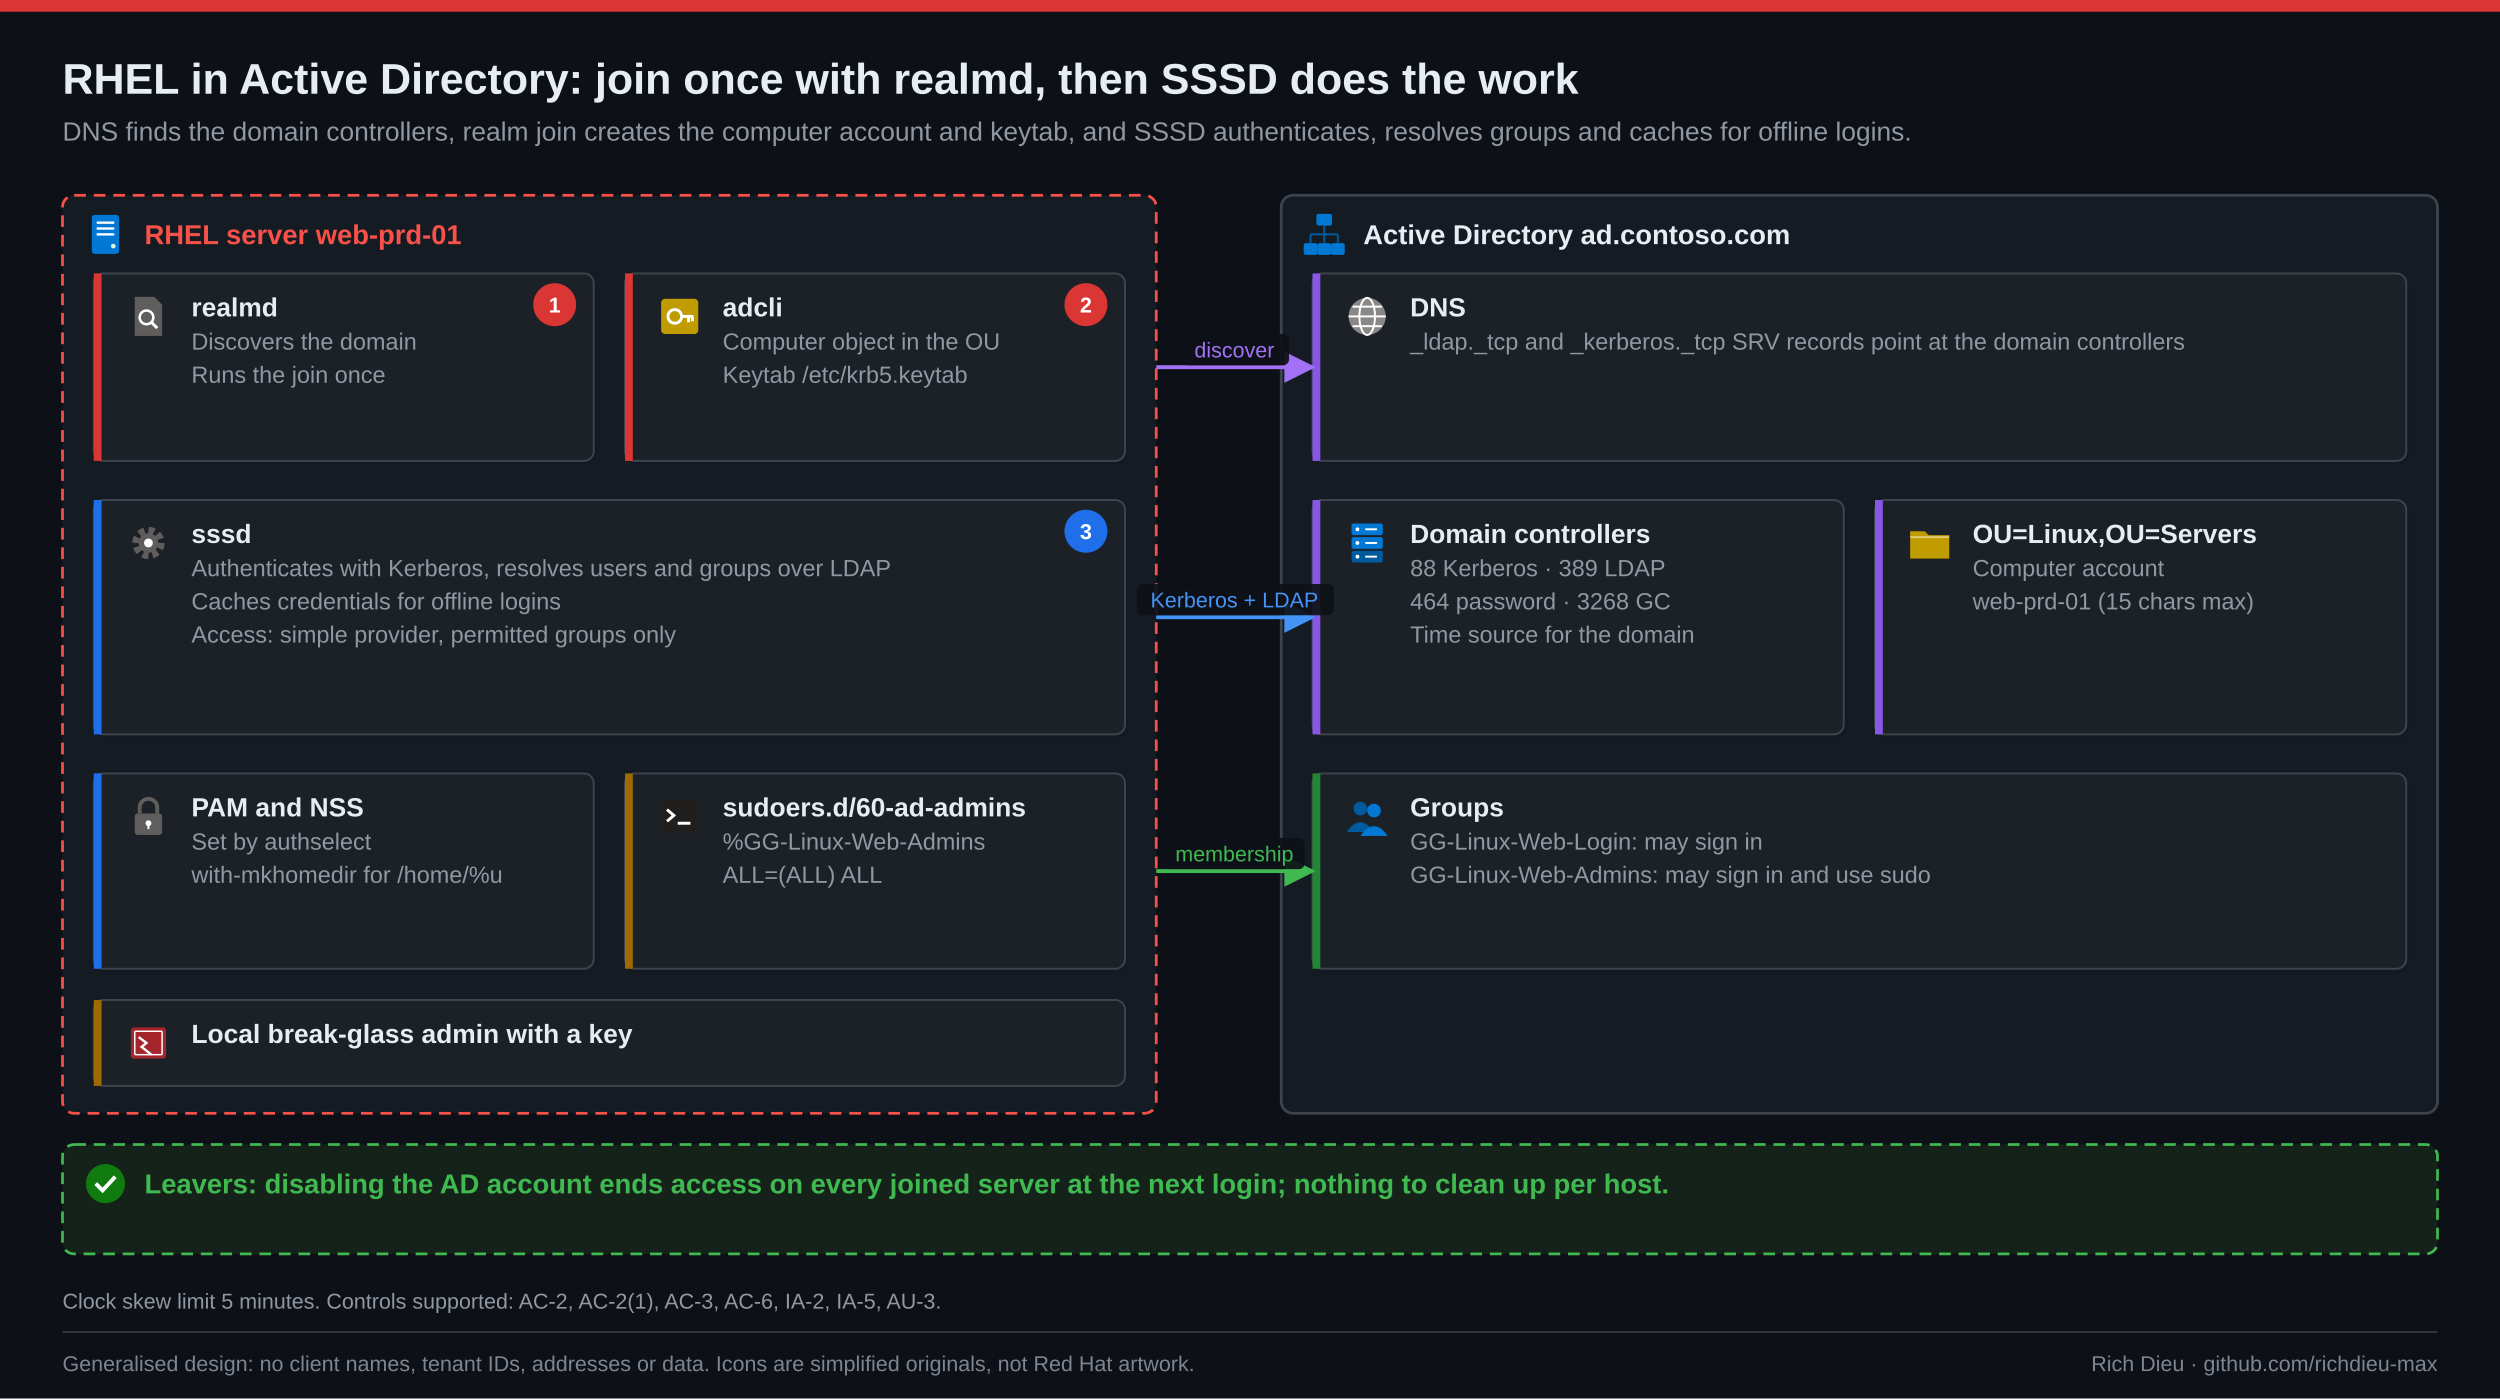
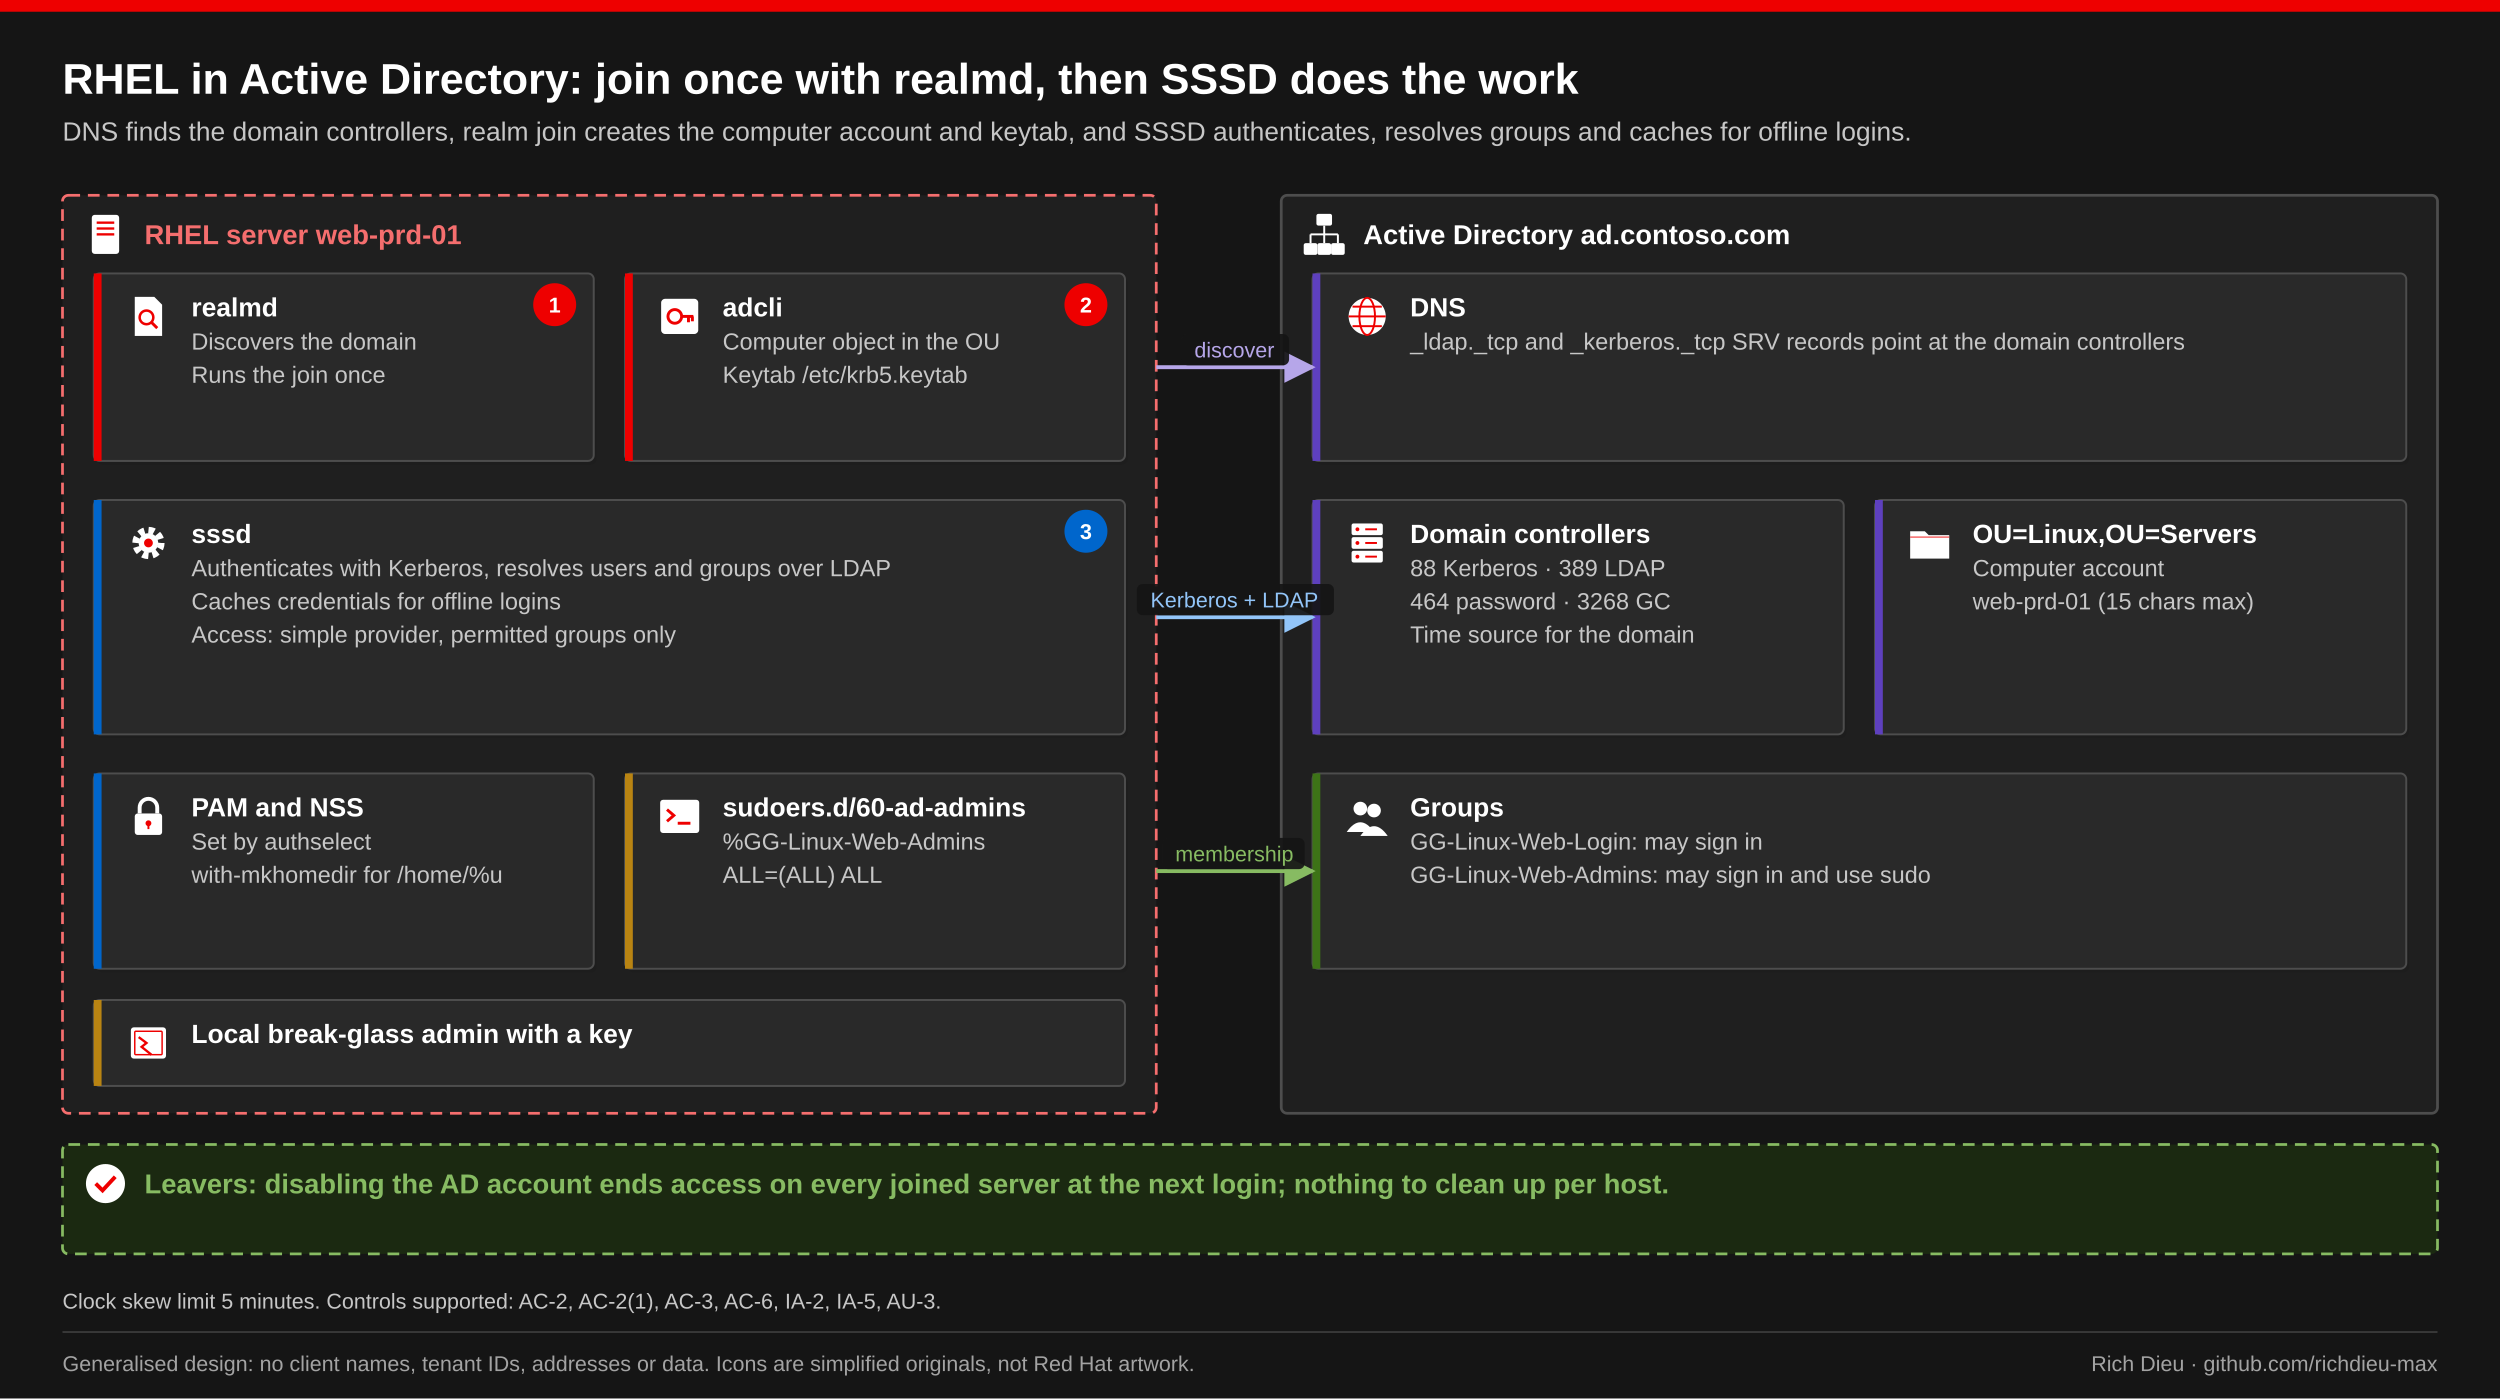
<svg xmlns="http://www.w3.org/2000/svg" viewBox="0 0 1280 716" width="1280" height="716" role="img" aria-label="RHEL in Active Directory: join once with realmd, then SSSD does the work">
  <defs>
    <marker id="m5C2D91" viewBox="0 0 10 10" refX="9" refY="5" markerWidth="8" markerHeight="8" orient="auto">
-       <path d="M0,0 L10,5 L0,10 z" fill="#A371F7" />
+       <path d="M0,0 L10,5 L0,10 z" fill="#B6A6E9" />
    </marker>
    <marker id="m0078D4" viewBox="0 0 10 10" refX="9" refY="5" markerWidth="8" markerHeight="8" orient="auto">
-       <path d="M0,0 L10,5 L0,10 z" fill="#4493F8" />
+       <path d="M0,0 L10,5 L0,10 z" fill="#92C5F9" />
    </marker>
    <marker id="m107C10" viewBox="0 0 10 10" refX="9" refY="5" markerWidth="8" markerHeight="8" orient="auto">
-       <path d="M0,0 L10,5 L0,10 z" fill="#3FB950" />
+       <path d="M0,0 L10,5 L0,10 z" fill="#87BB62" />
    </marker>
  </defs>
-   <rect width="1280" height="716" fill="#0D1117" />
-   <rect x="0" y="0" width="1280" height="6" fill="#DA3633" />
-   <text x="32" y="48" font-family="'Segoe UI', 'Segoe UI Web', -apple-system, BlinkMacSystemFont, 'Helvetica Neue', Arial, sans-serif" font-size="22" font-weight="600" fill="#E6EDF3">RHEL in Active Directory: join once with realmd, then SSSD does the work</text>
-   <text x="32" y="72" font-family="'Segoe UI', 'Segoe UI Web', -apple-system, BlinkMacSystemFont, 'Helvetica Neue', Arial, sans-serif" font-size="13.5" fill="#9198A1">DNS finds the domain controllers, realm join creates the computer account and keytab, and SSSD authenticates, resolves groups and caches for offline logins.</text>
-   <rect x="32" y="100" width="560" height="470" rx="6" fill="#151B23" stroke="#F85149" stroke-width="1.4" stroke-dasharray="6 4" />
+   <rect width="1280" height="716" fill="#151515" />
+   <rect x="0" y="0" width="1280" height="6" fill="#EE0000" />
+   <text x="32" y="48" font-family="'Red Hat Text', 'Red Hat Display', Overpass, 'Helvetica Neue', Arial, sans-serif" font-size="22" font-weight="600" fill="#FFFFFF">RHEL in Active Directory: join once with realmd, then SSSD does the work</text>
+   <text x="32" y="72" font-family="'Red Hat Text', 'Red Hat Display', Overpass, 'Helvetica Neue', Arial, sans-serif" font-size="13.5" fill="#C7C7C7">DNS finds the domain controllers, realm join creates the computer account and keytab, and SSSD authenticates, resolves groups and caches for offline logins.</text>
+   <rect x="32" y="100" width="560" height="470" rx="3" fill="#1F1F1F" stroke="#F56E6E" stroke-width="1.4" stroke-dasharray="6 4" />
  <g transform="translate(42,108) scale(0.5)">
-     <rect x="10" y="4" width="28" height="40" rx="3" fill="#0078D4" />
-     <path d="M15 12 h18 M15 18 h18 M15 24 h18" stroke="#fff" stroke-width="2.4" />
-     <circle cx="32" cy="36" r="2.4" fill="#DFF6DD" />
+     <rect x="10" y="4" width="28" height="40" rx="3" fill="#FFFFFF" />
+     <path d="M15 12 h18 M15 18 h18 M15 24 h18" stroke="#EE0000" stroke-width="2.4" />
+     <circle cx="32" cy="36" r="2.4" fill="#FFFFFF" />
  </g>
-   <text x="74" y="125" font-family="'Segoe UI', 'Segoe UI Web', -apple-system, BlinkMacSystemFont, 'Helvetica Neue', Arial, sans-serif" font-size="14" font-weight="600" fill="#F85149" text-anchor="start">RHEL server web-prd-01</text>
-   <rect x="49.5" y="142" width="256" height="96" rx="5" fill="#000" opacity="0.06" />
-   <rect x="48" y="140" width="256" height="96" rx="5" fill="#1C2128" stroke="#3D444D" stroke-width="1" />
-   <rect x="48" y="140" width="4" height="96" rx="0" fill="#DA3633" />
+   <text x="74" y="125" font-family="'Red Hat Text', 'Red Hat Display', Overpass, 'Helvetica Neue', Arial, sans-serif" font-size="14" font-weight="600" fill="#F56E6E" text-anchor="start">RHEL server web-prd-01</text>
+   <rect x="49.5" y="142" width="256" height="96" rx="3" fill="#000" opacity="0.06" />
+   <rect x="48" y="140" width="256" height="96" rx="3" fill="#292929" stroke="#4D4D4D" stroke-width="1" />
+   <rect x="48" y="140" width="4" height="96" rx="0" fill="#EE0000" />
  <g transform="translate(64,150) scale(0.5)">
-     <path d="M10 4 h20 l8 8 v32 h-28 Z" fill="#605E5C" />
-     <circle cx="22" cy="25" r="7" fill="none" stroke="#fff" stroke-width="2.6" />
-     <path d="M27 30 l6 6" stroke="#fff" stroke-width="3" />
+     <path d="M10 4 h20 l8 8 v32 h-28 Z" fill="#FFFFFF" />
+     <circle cx="22" cy="25" r="7" fill="none" stroke="#EE0000" stroke-width="2.6" />
+     <path d="M27 30 l6 6" stroke="#EE0000" stroke-width="3" />
  </g>
-   <circle cx="284" cy="156" r="11" fill="#DA3633" />
-   <text x="284" y="160" font-family="'Segoe UI', 'Segoe UI Web', -apple-system, BlinkMacSystemFont, 'Helvetica Neue', Arial, sans-serif" font-size="11" font-weight="600" fill="#fff" text-anchor="middle">1</text>
-   <text x="98" y="162" font-family="'Segoe UI', 'Segoe UI Web', -apple-system, BlinkMacSystemFont, 'Helvetica Neue', Arial, sans-serif" font-size="13.5" font-weight="600" fill="#E6EDF3" text-anchor="start">realmd</text>
-   <text x="98" y="179" font-family="'Segoe UI', 'Segoe UI Web', -apple-system, BlinkMacSystemFont, 'Helvetica Neue', Arial, sans-serif" font-size="12" font-weight="400" fill="#9198A1" text-anchor="start">Discovers the domain</text>
-   <text x="98" y="196" font-family="'Segoe UI', 'Segoe UI Web', -apple-system, BlinkMacSystemFont, 'Helvetica Neue', Arial, sans-serif" font-size="12" font-weight="400" fill="#9198A1" text-anchor="start">Runs the join once</text>
-   <rect x="321.5" y="142" width="256" height="96" rx="5" fill="#000" opacity="0.06" />
-   <rect x="320" y="140" width="256" height="96" rx="5" fill="#1C2128" stroke="#3D444D" stroke-width="1" />
-   <rect x="320" y="140" width="4" height="96" rx="0" fill="#DA3633" />
+   <circle cx="284" cy="156" r="11" fill="#EE0000" />
+   <text x="284" y="160" font-family="'Red Hat Text', 'Red Hat Display', Overpass, 'Helvetica Neue', Arial, sans-serif" font-size="11" font-weight="600" fill="#fff" text-anchor="middle">1</text>
+   <text x="98" y="162" font-family="'Red Hat Text', 'Red Hat Display', Overpass, 'Helvetica Neue', Arial, sans-serif" font-size="13.5" font-weight="600" fill="#FFFFFF" text-anchor="start">realmd</text>
+   <text x="98" y="179" font-family="'Red Hat Text', 'Red Hat Display', Overpass, 'Helvetica Neue', Arial, sans-serif" font-size="12" font-weight="400" fill="#C7C7C7" text-anchor="start">Discovers the domain</text>
+   <text x="98" y="196" font-family="'Red Hat Text', 'Red Hat Display', Overpass, 'Helvetica Neue', Arial, sans-serif" font-size="12" font-weight="400" fill="#C7C7C7" text-anchor="start">Runs the join once</text>
+   <rect x="321.5" y="142" width="256" height="96" rx="3" fill="#000" opacity="0.06" />
+   <rect x="320" y="140" width="256" height="96" rx="3" fill="#292929" stroke="#4D4D4D" stroke-width="1" />
+   <rect x="320" y="140" width="4" height="96" rx="0" fill="#EE0000" />
  <g transform="translate(336,150) scale(0.5)">
-     <rect x="5" y="6" width="38" height="36" rx="4" fill="#C19C00" />
-     <circle cx="19" cy="24" r="7" fill="none" stroke="#fff" stroke-width="3" />
-     <path d="M26 24 h12 M33 24 v6 M37 24 v5" stroke="#fff" stroke-width="3" />
+     <rect x="5" y="6" width="38" height="36" rx="4" fill="#FFFFFF" />
+     <circle cx="19" cy="24" r="7" fill="none" stroke="#EE0000" stroke-width="3" />
+     <path d="M26 24 h12 M33 24 v6 M37 24 v5" stroke="#EE0000" stroke-width="3" />
  </g>
-   <circle cx="556" cy="156" r="11" fill="#DA3633" />
-   <text x="556" y="160" font-family="'Segoe UI', 'Segoe UI Web', -apple-system, BlinkMacSystemFont, 'Helvetica Neue', Arial, sans-serif" font-size="11" font-weight="600" fill="#fff" text-anchor="middle">2</text>
-   <text x="370" y="162" font-family="'Segoe UI', 'Segoe UI Web', -apple-system, BlinkMacSystemFont, 'Helvetica Neue', Arial, sans-serif" font-size="13.5" font-weight="600" fill="#E6EDF3" text-anchor="start">adcli</text>
-   <text x="370" y="179" font-family="'Segoe UI', 'Segoe UI Web', -apple-system, BlinkMacSystemFont, 'Helvetica Neue', Arial, sans-serif" font-size="12" font-weight="400" fill="#9198A1" text-anchor="start">Computer object in the OU</text>
-   <text x="370" y="196" font-family="'Segoe UI', 'Segoe UI Web', -apple-system, BlinkMacSystemFont, 'Helvetica Neue', Arial, sans-serif" font-size="12" font-weight="400" fill="#9198A1" text-anchor="start">Keytab /etc/krb5.keytab</text>
-   <rect x="49.5" y="258" width="528" height="120" rx="5" fill="#000" opacity="0.06" />
-   <rect x="48" y="256" width="528" height="120" rx="5" fill="#1C2128" stroke="#3D444D" stroke-width="1" />
-   <rect x="48" y="256" width="4" height="120" rx="0" fill="#1F6FEB" />
+   <circle cx="556" cy="156" r="11" fill="#EE0000" />
+   <text x="556" y="160" font-family="'Red Hat Text', 'Red Hat Display', Overpass, 'Helvetica Neue', Arial, sans-serif" font-size="11" font-weight="600" fill="#fff" text-anchor="middle">2</text>
+   <text x="370" y="162" font-family="'Red Hat Text', 'Red Hat Display', Overpass, 'Helvetica Neue', Arial, sans-serif" font-size="13.5" font-weight="600" fill="#FFFFFF" text-anchor="start">adcli</text>
+   <text x="370" y="179" font-family="'Red Hat Text', 'Red Hat Display', Overpass, 'Helvetica Neue', Arial, sans-serif" font-size="12" font-weight="400" fill="#C7C7C7" text-anchor="start">Computer object in the OU</text>
+   <text x="370" y="196" font-family="'Red Hat Text', 'Red Hat Display', Overpass, 'Helvetica Neue', Arial, sans-serif" font-size="12" font-weight="400" fill="#C7C7C7" text-anchor="start">Keytab /etc/krb5.keytab</text>
+   <rect x="49.5" y="258" width="528" height="120" rx="3" fill="#000" opacity="0.06" />
+   <rect x="48" y="256" width="528" height="120" rx="3" fill="#292929" stroke="#4D4D4D" stroke-width="1" />
+   <rect x="48" y="256" width="4" height="120" rx="0" fill="#0066CC" />
  <g transform="translate(64,266) scale(0.5)">
-     <circle cx="24" cy="24" r="13" fill="none" stroke="#605E5C" stroke-width="7" stroke-dasharray="6 4.2" />
-     <circle cx="24" cy="24" r="10" fill="#605E5C" />
-     <circle cx="24" cy="24" r="4.5" fill="#fff" />
+     <circle cx="24" cy="24" r="13" fill="none" stroke="#FFFFFF" stroke-width="7" stroke-dasharray="6 4.2" />
+     <circle cx="24" cy="24" r="10" fill="#FFFFFF" />
+     <circle cx="24" cy="24" r="4.5" fill="#EE0000" />
  </g>
-   <circle cx="556" cy="272" r="11" fill="#1F6FEB" />
-   <text x="556" y="276" font-family="'Segoe UI', 'Segoe UI Web', -apple-system, BlinkMacSystemFont, 'Helvetica Neue', Arial, sans-serif" font-size="11" font-weight="600" fill="#fff" text-anchor="middle">3</text>
-   <text x="98" y="278" font-family="'Segoe UI', 'Segoe UI Web', -apple-system, BlinkMacSystemFont, 'Helvetica Neue', Arial, sans-serif" font-size="13.5" font-weight="600" fill="#E6EDF3" text-anchor="start">sssd</text>
-   <text x="98" y="295" font-family="'Segoe UI', 'Segoe UI Web', -apple-system, BlinkMacSystemFont, 'Helvetica Neue', Arial, sans-serif" font-size="12" font-weight="400" fill="#9198A1" text-anchor="start">Authenticates with Kerberos, resolves users and groups over LDAP</text>
-   <text x="98" y="312" font-family="'Segoe UI', 'Segoe UI Web', -apple-system, BlinkMacSystemFont, 'Helvetica Neue', Arial, sans-serif" font-size="12" font-weight="400" fill="#9198A1" text-anchor="start">Caches credentials for offline logins</text>
-   <text x="98" y="329" font-family="'Segoe UI', 'Segoe UI Web', -apple-system, BlinkMacSystemFont, 'Helvetica Neue', Arial, sans-serif" font-size="12" font-weight="400" fill="#9198A1" text-anchor="start">Access: simple provider, permitted groups only</text>
-   <rect x="49.5" y="398" width="256" height="100" rx="5" fill="#000" opacity="0.06" />
-   <rect x="48" y="396" width="256" height="100" rx="5" fill="#1C2128" stroke="#3D444D" stroke-width="1" />
-   <rect x="48" y="396" width="4" height="100" rx="0" fill="#1F6FEB" />
+   <circle cx="556" cy="272" r="11" fill="#0066CC" />
+   <text x="556" y="276" font-family="'Red Hat Text', 'Red Hat Display', Overpass, 'Helvetica Neue', Arial, sans-serif" font-size="11" font-weight="600" fill="#fff" text-anchor="middle">3</text>
+   <text x="98" y="278" font-family="'Red Hat Text', 'Red Hat Display', Overpass, 'Helvetica Neue', Arial, sans-serif" font-size="13.5" font-weight="600" fill="#FFFFFF" text-anchor="start">sssd</text>
+   <text x="98" y="295" font-family="'Red Hat Text', 'Red Hat Display', Overpass, 'Helvetica Neue', Arial, sans-serif" font-size="12" font-weight="400" fill="#C7C7C7" text-anchor="start">Authenticates with Kerberos, resolves users and groups over LDAP</text>
+   <text x="98" y="312" font-family="'Red Hat Text', 'Red Hat Display', Overpass, 'Helvetica Neue', Arial, sans-serif" font-size="12" font-weight="400" fill="#C7C7C7" text-anchor="start">Caches credentials for offline logins</text>
+   <text x="98" y="329" font-family="'Red Hat Text', 'Red Hat Display', Overpass, 'Helvetica Neue', Arial, sans-serif" font-size="12" font-weight="400" fill="#C7C7C7" text-anchor="start">Access: simple provider, permitted groups only</text>
+   <rect x="49.5" y="398" width="256" height="100" rx="3" fill="#000" opacity="0.06" />
+   <rect x="48" y="396" width="256" height="100" rx="3" fill="#292929" stroke="#4D4D4D" stroke-width="1" />
+   <rect x="48" y="396" width="4" height="100" rx="0" fill="#0066CC" />
  <g transform="translate(64,406) scale(0.5)">
-     <path d="M15 21 v-6 a9 9 0 0 1 18 0 v6" fill="none" stroke="#605E5C" stroke-width="4" />
-     <rect x="10" y="21" width="28" height="22" rx="3" fill="#605E5C" />
-     <circle cx="24" cy="31" r="3" fill="#fff" />
-     <rect x="23" y="31" width="2" height="6" fill="#fff" />
+     <path d="M15 21 v-6 a9 9 0 0 1 18 0 v6" fill="none" stroke="#FFFFFF" stroke-width="4" />
+     <rect x="10" y="21" width="28" height="22" rx="3" fill="#FFFFFF" />
+     <circle cx="24" cy="31" r="3" fill="#EE0000" />
+     <rect x="23" y="31" width="2" height="6" fill="#EE0000" />
  </g>
-   <text x="98" y="418" font-family="'Segoe UI', 'Segoe UI Web', -apple-system, BlinkMacSystemFont, 'Helvetica Neue', Arial, sans-serif" font-size="13.5" font-weight="600" fill="#E6EDF3" text-anchor="start">PAM and NSS</text>
-   <text x="98" y="435" font-family="'Segoe UI', 'Segoe UI Web', -apple-system, BlinkMacSystemFont, 'Helvetica Neue', Arial, sans-serif" font-size="12" font-weight="400" fill="#9198A1" text-anchor="start">Set by authselect</text>
-   <text x="98" y="452" font-family="'Segoe UI', 'Segoe UI Web', -apple-system, BlinkMacSystemFont, 'Helvetica Neue', Arial, sans-serif" font-size="12" font-weight="400" fill="#9198A1" text-anchor="start">with-mkhomedir for /home/%u</text>
-   <rect x="321.5" y="398" width="256" height="100" rx="5" fill="#000" opacity="0.06" />
-   <rect x="320" y="396" width="256" height="100" rx="5" fill="#1C2128" stroke="#3D444D" stroke-width="1" />
-   <rect x="320" y="396" width="4" height="100" rx="0" fill="#9E6A03" />
+   <text x="98" y="418" font-family="'Red Hat Text', 'Red Hat Display', Overpass, 'Helvetica Neue', Arial, sans-serif" font-size="13.5" font-weight="600" fill="#FFFFFF" text-anchor="start">PAM and NSS</text>
+   <text x="98" y="435" font-family="'Red Hat Text', 'Red Hat Display', Overpass, 'Helvetica Neue', Arial, sans-serif" font-size="12" font-weight="400" fill="#C7C7C7" text-anchor="start">Set by authselect</text>
+   <text x="98" y="452" font-family="'Red Hat Text', 'Red Hat Display', Overpass, 'Helvetica Neue', Arial, sans-serif" font-size="12" font-weight="400" fill="#C7C7C7" text-anchor="start">with-mkhomedir for /home/%u</text>
+   <rect x="321.5" y="398" width="256" height="100" rx="3" fill="#000" opacity="0.06" />
+   <rect x="320" y="396" width="256" height="100" rx="3" fill="#292929" stroke="#4D4D4D" stroke-width="1" />
+   <rect x="320" y="396" width="4" height="100" rx="0" fill="#B98412" />
  <g transform="translate(336,406) scale(0.5)">
-     <rect x="4" y="7" width="40" height="34" rx="3" fill="#201F1E" />
-     <path d="M11 17 l7 6 -7 6" stroke="#fff" stroke-width="3" fill="none" />
-     <path d="M22 31 h13" stroke="#fff" stroke-width="3" />
+     <rect x="4" y="7" width="40" height="34" rx="3" fill="#FFFFFF" />
+     <path d="M11 17 l7 6 -7 6" stroke="#EE0000" stroke-width="3" fill="none" />
+     <path d="M22 31 h13" stroke="#EE0000" stroke-width="3" />
  </g>
-   <text x="370" y="418" font-family="'Segoe UI', 'Segoe UI Web', -apple-system, BlinkMacSystemFont, 'Helvetica Neue', Arial, sans-serif" font-size="13.5" font-weight="600" fill="#E6EDF3" text-anchor="start">sudoers.d/60-ad-admins</text>
-   <text x="370" y="435" font-family="'Segoe UI', 'Segoe UI Web', -apple-system, BlinkMacSystemFont, 'Helvetica Neue', Arial, sans-serif" font-size="12" font-weight="400" fill="#9198A1" text-anchor="start">%GG-Linux-Web-Admins</text>
-   <text x="370" y="452" font-family="'Segoe UI', 'Segoe UI Web', -apple-system, BlinkMacSystemFont, 'Helvetica Neue', Arial, sans-serif" font-size="12" font-weight="400" fill="#9198A1" text-anchor="start">ALL=(ALL) ALL</text>
-   <rect x="48" y="512" width="528" height="44" rx="5" fill="#1C2128" stroke="#3D444D" stroke-width="1" />
-   <rect x="48" y="512" width="4" height="44" rx="0" fill="#9E6A03" />
+   <text x="370" y="418" font-family="'Red Hat Text', 'Red Hat Display', Overpass, 'Helvetica Neue', Arial, sans-serif" font-size="13.5" font-weight="600" fill="#FFFFFF" text-anchor="start">sudoers.d/60-ad-admins</text>
+   <text x="370" y="435" font-family="'Red Hat Text', 'Red Hat Display', Overpass, 'Helvetica Neue', Arial, sans-serif" font-size="12" font-weight="400" fill="#C7C7C7" text-anchor="start">%GG-Linux-Web-Admins</text>
+   <text x="370" y="452" font-family="'Red Hat Text', 'Red Hat Display', Overpass, 'Helvetica Neue', Arial, sans-serif" font-size="12" font-weight="400" fill="#C7C7C7" text-anchor="start">ALL=(ALL) ALL</text>
+   <rect x="48" y="512" width="528" height="44" rx="3" fill="#292929" stroke="#4D4D4D" stroke-width="1" />
+   <rect x="48" y="512" width="4" height="44" rx="0" fill="#B98412" />
  <g transform="translate(64,522) scale(0.5)">
-     <rect x="6" y="8" width="36" height="32" rx="3" fill="#A4262C" />
-     <path d="M14 18 l8 6 -5 4 10 8" stroke="#fff" stroke-width="2.4" fill="none" />
-     <rect x="10" y="12" width="28" height="24" rx="1" fill="none" stroke="#fff" stroke-width="1.5" />
+     <rect x="6" y="8" width="36" height="32" rx="3" fill="#FFFFFF" />
+     <path d="M14 18 l8 6 -5 4 10 8" stroke="#EE0000" stroke-width="2.4" fill="none" />
+     <rect x="10" y="12" width="28" height="24" rx="1" fill="none" stroke="#EE0000" stroke-width="1.5" />
  </g>
-   <text x="98" y="534" font-family="'Segoe UI', 'Segoe UI Web', -apple-system, BlinkMacSystemFont, 'Helvetica Neue', Arial, sans-serif" font-size="13.5" font-weight="600" fill="#E6EDF3" text-anchor="start">Local break-glass admin with a key</text>
-   <rect x="656" y="100" width="592" height="470" rx="6" fill="#151B23" stroke="#3D444D" stroke-width="1.4" />
+   <text x="98" y="534" font-family="'Red Hat Text', 'Red Hat Display', Overpass, 'Helvetica Neue', Arial, sans-serif" font-size="13.5" font-weight="600" fill="#FFFFFF" text-anchor="start">Local break-glass admin with a key</text>
+   <rect x="656" y="100" width="592" height="470" rx="3" fill="#1F1F1F" stroke="#4D4D4D" stroke-width="1.4" />
  <g transform="translate(666,108) scale(0.5)">
-     <rect x="16" y="3" width="16" height="12" rx="2" fill="#0078D4" />
-     <rect x="3" y="33" width="14" height="12" rx="2" fill="#0078D4" />
-     <rect x="17" y="33" width="14" height="12" rx="2" fill="#0078D4" />
-     <rect x="31" y="33" width="14" height="12" rx="2" fill="#0078D4" />
-     <path d="M24 15 v9 M10 24 h28 M10 24 v9 M24 24 v9 M38 24 v9" stroke="#005A9E" stroke-width="2" fill="none" />
+     <rect x="16" y="3" width="16" height="12" rx="2" fill="#FFFFFF" />
+     <rect x="3" y="33" width="14" height="12" rx="2" fill="#FFFFFF" />
+     <rect x="17" y="33" width="14" height="12" rx="2" fill="#FFFFFF" />
+     <rect x="31" y="33" width="14" height="12" rx="2" fill="#FFFFFF" />
+     <path d="M24 15 v9 M10 24 h28 M10 24 v9 M24 24 v9 M38 24 v9" stroke="#FFFFFF" stroke-width="2" fill="none" />
  </g>
-   <text x="698" y="125" font-family="'Segoe UI', 'Segoe UI Web', -apple-system, BlinkMacSystemFont, 'Helvetica Neue', Arial, sans-serif" font-size="14" font-weight="600" fill="#E6EDF3" text-anchor="start">Active Directory  ad.contoso.com</text>
-   <rect x="673.5" y="142" width="560" height="96" rx="5" fill="#000" opacity="0.06" />
-   <rect x="672" y="140" width="560" height="96" rx="5" fill="#1C2128" stroke="#3D444D" stroke-width="1" />
-   <rect x="672" y="140" width="4" height="96" rx="0" fill="#8957E5" />
+   <text x="698" y="125" font-family="'Red Hat Text', 'Red Hat Display', Overpass, 'Helvetica Neue', Arial, sans-serif" font-size="14" font-weight="600" fill="#FFFFFF" text-anchor="start">Active Directory  ad.contoso.com</text>
+   <rect x="673.5" y="142" width="560" height="96" rx="3" fill="#000" opacity="0.06" />
+   <rect x="672" y="140" width="560" height="96" rx="3" fill="#292929" stroke="#4D4D4D" stroke-width="1" />
+   <rect x="672" y="140" width="4" height="96" rx="0" fill="#5E40BE" />
  <g transform="translate(688,150) scale(0.5)">
-     <circle cx="24" cy="24" r="19" fill="#8A8886" />
-     <ellipse cx="24" cy="24" rx="8" ry="19" fill="none" stroke="#fff" stroke-width="2" />
-     <path d="M5 24 h38 M9 14 h30 M9 34 h30" stroke="#fff" stroke-width="2" />
+     <circle cx="24" cy="24" r="19" fill="#FFFFFF" />
+     <ellipse cx="24" cy="24" rx="8" ry="19" fill="none" stroke="#EE0000" stroke-width="2" />
+     <path d="M5 24 h38 M9 14 h30 M9 34 h30" stroke="#EE0000" stroke-width="2" />
  </g>
-   <text x="722" y="162" font-family="'Segoe UI', 'Segoe UI Web', -apple-system, BlinkMacSystemFont, 'Helvetica Neue', Arial, sans-serif" font-size="13.5" font-weight="600" fill="#E6EDF3" text-anchor="start">DNS</text>
-   <text x="722" y="179" font-family="'Segoe UI', 'Segoe UI Web', -apple-system, BlinkMacSystemFont, 'Helvetica Neue', Arial, sans-serif" font-size="12" font-weight="400" fill="#9198A1" text-anchor="start">_ldap._tcp and _kerberos._tcp SRV records point at the domain controllers</text>
-   <rect x="673.5" y="258" width="272" height="120" rx="5" fill="#000" opacity="0.06" />
-   <rect x="672" y="256" width="272" height="120" rx="5" fill="#1C2128" stroke="#3D444D" stroke-width="1" />
-   <rect x="672" y="256" width="4" height="120" rx="0" fill="#8957E5" />
+   <text x="722" y="162" font-family="'Red Hat Text', 'Red Hat Display', Overpass, 'Helvetica Neue', Arial, sans-serif" font-size="13.5" font-weight="600" fill="#FFFFFF" text-anchor="start">DNS</text>
+   <text x="722" y="179" font-family="'Red Hat Text', 'Red Hat Display', Overpass, 'Helvetica Neue', Arial, sans-serif" font-size="12" font-weight="400" fill="#C7C7C7" text-anchor="start">_ldap._tcp and _kerberos._tcp SRV records point at the domain controllers</text>
+   <rect x="673.5" y="258" width="272" height="120" rx="3" fill="#000" opacity="0.06" />
+   <rect x="672" y="256" width="272" height="120" rx="3" fill="#292929" stroke="#4D4D4D" stroke-width="1" />
+   <rect x="672" y="256" width="4" height="120" rx="0" fill="#5E40BE" />
  <g transform="translate(688,266) scale(0.5)">
-     <rect x="8" y="4" width="32" height="12" rx="2" fill="#0078D4" />
-     <rect x="8" y="18" width="32" height="12" rx="2" fill="#0078D4" />
-     <rect x="8" y="32" width="32" height="12" rx="2" fill="#005A9E" />
-     <circle cx="14" cy="10" r="2" fill="#fff" />
-     <circle cx="14" cy="24" r="2" fill="#fff" />
-     <circle cx="14" cy="38" r="2" fill="#fff" />
-     <path d="M22 10 h12 M22 24 h12 M22 38 h12" stroke="#fff" stroke-width="2" />
+     <rect x="8" y="4" width="32" height="12" rx="2" fill="#FFFFFF" />
+     <rect x="8" y="18" width="32" height="12" rx="2" fill="#FFFFFF" />
+     <rect x="8" y="32" width="32" height="12" rx="2" fill="#FFFFFF" />
+     <circle cx="14" cy="10" r="2" fill="#EE0000" />
+     <circle cx="14" cy="24" r="2" fill="#EE0000" />
+     <circle cx="14" cy="38" r="2" fill="#EE0000" />
+     <path d="M22 10 h12 M22 24 h12 M22 38 h12" stroke="#EE0000" stroke-width="2" />
  </g>
-   <text x="722" y="278" font-family="'Segoe UI', 'Segoe UI Web', -apple-system, BlinkMacSystemFont, 'Helvetica Neue', Arial, sans-serif" font-size="13.5" font-weight="600" fill="#E6EDF3" text-anchor="start">Domain controllers</text>
-   <text x="722" y="295" font-family="'Segoe UI', 'Segoe UI Web', -apple-system, BlinkMacSystemFont, 'Helvetica Neue', Arial, sans-serif" font-size="12" font-weight="400" fill="#9198A1" text-anchor="start">88 Kerberos · 389 LDAP</text>
-   <text x="722" y="312" font-family="'Segoe UI', 'Segoe UI Web', -apple-system, BlinkMacSystemFont, 'Helvetica Neue', Arial, sans-serif" font-size="12" font-weight="400" fill="#9198A1" text-anchor="start">464 password · 3268 GC</text>
-   <text x="722" y="329" font-family="'Segoe UI', 'Segoe UI Web', -apple-system, BlinkMacSystemFont, 'Helvetica Neue', Arial, sans-serif" font-size="12" font-weight="400" fill="#9198A1" text-anchor="start">Time source for the domain</text>
-   <rect x="961.5" y="258" width="272" height="120" rx="5" fill="#000" opacity="0.06" />
-   <rect x="960" y="256" width="272" height="120" rx="5" fill="#1C2128" stroke="#3D444D" stroke-width="1" />
-   <rect x="960" y="256" width="4" height="120" rx="0" fill="#8957E5" />
+   <text x="722" y="278" font-family="'Red Hat Text', 'Red Hat Display', Overpass, 'Helvetica Neue', Arial, sans-serif" font-size="13.5" font-weight="600" fill="#FFFFFF" text-anchor="start">Domain controllers</text>
+   <text x="722" y="295" font-family="'Red Hat Text', 'Red Hat Display', Overpass, 'Helvetica Neue', Arial, sans-serif" font-size="12" font-weight="400" fill="#C7C7C7" text-anchor="start">88 Kerberos · 389 LDAP</text>
+   <text x="722" y="312" font-family="'Red Hat Text', 'Red Hat Display', Overpass, 'Helvetica Neue', Arial, sans-serif" font-size="12" font-weight="400" fill="#C7C7C7" text-anchor="start">464 password · 3268 GC</text>
+   <text x="722" y="329" font-family="'Red Hat Text', 'Red Hat Display', Overpass, 'Helvetica Neue', Arial, sans-serif" font-size="12" font-weight="400" fill="#C7C7C7" text-anchor="start">Time source for the domain</text>
+   <rect x="961.5" y="258" width="272" height="120" rx="3" fill="#000" opacity="0.06" />
+   <rect x="960" y="256" width="272" height="120" rx="3" fill="#292929" stroke="#4D4D4D" stroke-width="1" />
+   <rect x="960" y="256" width="4" height="120" rx="0" fill="#5E40BE" />
  <g transform="translate(976,266) scale(0.5)">
-     <path d="M4 12 h15 l4 4 h21 v24 h-40 Z" fill="#C19C00" />
-     <path d="M4 18 h40" stroke="#fff" stroke-width="1.5" opacity=".6" />
+     <path d="M4 12 h15 l4 4 h21 v24 h-40 Z" fill="#FFFFFF" />
+     <path d="M4 18 h40" stroke="#EE0000" stroke-width="1.5" opacity=".6" />
  </g>
-   <text x="1010" y="278" font-family="'Segoe UI', 'Segoe UI Web', -apple-system, BlinkMacSystemFont, 'Helvetica Neue', Arial, sans-serif" font-size="13.5" font-weight="600" fill="#E6EDF3" text-anchor="start">OU=Linux,OU=Servers</text>
-   <text x="1010" y="295" font-family="'Segoe UI', 'Segoe UI Web', -apple-system, BlinkMacSystemFont, 'Helvetica Neue', Arial, sans-serif" font-size="12" font-weight="400" fill="#9198A1" text-anchor="start">Computer account</text>
-   <text x="1010" y="312" font-family="'Segoe UI', 'Segoe UI Web', -apple-system, BlinkMacSystemFont, 'Helvetica Neue', Arial, sans-serif" font-size="12" font-weight="400" fill="#9198A1" text-anchor="start">web-prd-01 (15 chars max)</text>
-   <rect x="673.5" y="398" width="560" height="100" rx="5" fill="#000" opacity="0.06" />
-   <rect x="672" y="396" width="560" height="100" rx="5" fill="#1C2128" stroke="#3D444D" stroke-width="1" />
-   <rect x="672" y="396" width="4" height="100" rx="0" fill="#238636" />
+   <text x="1010" y="278" font-family="'Red Hat Text', 'Red Hat Display', Overpass, 'Helvetica Neue', Arial, sans-serif" font-size="13.5" font-weight="600" fill="#FFFFFF" text-anchor="start">OU=Linux,OU=Servers</text>
+   <text x="1010" y="295" font-family="'Red Hat Text', 'Red Hat Display', Overpass, 'Helvetica Neue', Arial, sans-serif" font-size="12" font-weight="400" fill="#C7C7C7" text-anchor="start">Computer account</text>
+   <text x="1010" y="312" font-family="'Red Hat Text', 'Red Hat Display', Overpass, 'Helvetica Neue', Arial, sans-serif" font-size="12" font-weight="400" fill="#C7C7C7" text-anchor="start">web-prd-01 (15 chars max)</text>
+   <rect x="673.5" y="398" width="560" height="100" rx="3" fill="#000" opacity="0.06" />
+   <rect x="672" y="396" width="560" height="100" rx="3" fill="#292929" stroke="#4D4D4D" stroke-width="1" />
+   <rect x="672" y="396" width="4" height="100" rx="0" fill="#3D7317" />
  <g transform="translate(688,406) scale(0.5)">
-     <circle cx="17" cy="16" r="7" fill="#005A9E" />
-     <path d="M3 40 q14-20 28 0Z" fill="#005A9E" />
-     <circle cx="31" cy="18" r="7" fill="#0078D4" />
-     <path d="M17 44 q14-20 28 0Z" fill="#0078D4" />
+     <circle cx="17" cy="16" r="7" fill="#FFFFFF" />
+     <path d="M3 40 q14-20 28 0Z" fill="#FFFFFF" />
+     <circle cx="31" cy="18" r="7" fill="#FFFFFF" />
+     <path d="M17 44 q14-20 28 0Z" fill="#FFFFFF" />
  </g>
-   <text x="722" y="418" font-family="'Segoe UI', 'Segoe UI Web', -apple-system, BlinkMacSystemFont, 'Helvetica Neue', Arial, sans-serif" font-size="13.5" font-weight="600" fill="#E6EDF3" text-anchor="start">Groups</text>
-   <text x="722" y="435" font-family="'Segoe UI', 'Segoe UI Web', -apple-system, BlinkMacSystemFont, 'Helvetica Neue', Arial, sans-serif" font-size="12" font-weight="400" fill="#9198A1" text-anchor="start">GG-Linux-Web-Login: may sign in</text>
-   <text x="722" y="452" font-family="'Segoe UI', 'Segoe UI Web', -apple-system, BlinkMacSystemFont, 'Helvetica Neue', Arial, sans-serif" font-size="12" font-weight="400" fill="#9198A1" text-anchor="start">GG-Linux-Web-Admins: may sign in and use sudo</text>
-   <polyline points="592,188 672,188" fill="none" stroke="#A371F7" stroke-width="2" marker-end="url(#m5C2D91)" />
-   <rect x="605" y="171.0" width="55" height="16" rx="3" fill="#0D1117" opacity="0.92" />
-   <text x="632.0" y="183.0" font-family="'Segoe UI', 'Segoe UI Web', -apple-system, BlinkMacSystemFont, 'Helvetica Neue', Arial, sans-serif" font-size="11" font-weight="400" fill="#A371F7" text-anchor="middle">discover</text>
-   <polyline points="592,316 672,316" fill="none" stroke="#4493F8" stroke-width="2" marker-end="url(#m0078D4)" />
-   <rect x="582" y="299.0" width="101" height="16" rx="3" fill="#0D1117" opacity="0.92" />
-   <text x="632.0" y="311.0" font-family="'Segoe UI', 'Segoe UI Web', -apple-system, BlinkMacSystemFont, 'Helvetica Neue', Arial, sans-serif" font-size="11" font-weight="400" fill="#4493F8" text-anchor="middle">Kerberos + LDAP</text>
-   <polyline points="592,446 672,446" fill="none" stroke="#3FB950" stroke-width="2" marker-end="url(#m107C10)" />
-   <rect x="595" y="429.0" width="73" height="16" rx="3" fill="#0D1117" opacity="0.92" />
-   <text x="632.0" y="441.0" font-family="'Segoe UI', 'Segoe UI Web', -apple-system, BlinkMacSystemFont, 'Helvetica Neue', Arial, sans-serif" font-size="11" font-weight="400" fill="#3FB950" text-anchor="middle">membership</text>
-   <rect x="32" y="586" width="1216" height="56" rx="6" fill="#15221A" stroke="#3FB950" stroke-width="1.4" stroke-dasharray="6 4" />
+   <text x="722" y="418" font-family="'Red Hat Text', 'Red Hat Display', Overpass, 'Helvetica Neue', Arial, sans-serif" font-size="13.5" font-weight="600" fill="#FFFFFF" text-anchor="start">Groups</text>
+   <text x="722" y="435" font-family="'Red Hat Text', 'Red Hat Display', Overpass, 'Helvetica Neue', Arial, sans-serif" font-size="12" font-weight="400" fill="#C7C7C7" text-anchor="start">GG-Linux-Web-Login: may sign in</text>
+   <text x="722" y="452" font-family="'Red Hat Text', 'Red Hat Display', Overpass, 'Helvetica Neue', Arial, sans-serif" font-size="12" font-weight="400" fill="#C7C7C7" text-anchor="start">GG-Linux-Web-Admins: may sign in and use sudo</text>
+   <polyline points="592,188 672,188" fill="none" stroke="#B6A6E9" stroke-width="2" marker-end="url(#m5C2D91)" />
+   <rect x="605" y="171.0" width="55" height="16" rx="3" fill="#151515" opacity="0.92" />
+   <text x="632.0" y="183.0" font-family="'Red Hat Text', 'Red Hat Display', Overpass, 'Helvetica Neue', Arial, sans-serif" font-size="11" font-weight="400" fill="#B6A6E9" text-anchor="middle">discover</text>
+   <polyline points="592,316 672,316" fill="none" stroke="#92C5F9" stroke-width="2" marker-end="url(#m0078D4)" />
+   <rect x="582" y="299.0" width="101" height="16" rx="3" fill="#151515" opacity="0.92" />
+   <text x="632.0" y="311.0" font-family="'Red Hat Text', 'Red Hat Display', Overpass, 'Helvetica Neue', Arial, sans-serif" font-size="11" font-weight="400" fill="#92C5F9" text-anchor="middle">Kerberos + LDAP</text>
+   <polyline points="592,446 672,446" fill="none" stroke="#87BB62" stroke-width="2" marker-end="url(#m107C10)" />
+   <rect x="595" y="429.0" width="73" height="16" rx="3" fill="#151515" opacity="0.92" />
+   <text x="632.0" y="441.0" font-family="'Red Hat Text', 'Red Hat Display', Overpass, 'Helvetica Neue', Arial, sans-serif" font-size="11" font-weight="400" fill="#87BB62" text-anchor="middle">membership</text>
+   <rect x="32" y="586" width="1216" height="56" rx="3" fill="#1B2911" stroke="#87BB62" stroke-width="1.4" stroke-dasharray="6 4" />
  <g transform="translate(42,594) scale(0.5)">
-     <circle cx="24" cy="24" r="20" fill="#107C10" />
-     <path d="M14 24 l7 7 13-14" stroke="#fff" stroke-width="4" fill="none" />
+     <circle cx="24" cy="24" r="20" fill="#FFFFFF" />
+     <path d="M14 24 l7 7 13-14" stroke="#EE0000" stroke-width="4" fill="none" />
  </g>
-   <text x="74" y="611" font-family="'Segoe UI', 'Segoe UI Web', -apple-system, BlinkMacSystemFont, 'Helvetica Neue', Arial, sans-serif" font-size="14" font-weight="600" fill="#3FB950" text-anchor="start">Leavers: disabling the AD account ends access on every joined server at the next login; nothing to clean up per host.</text>
-   <text x="32" y="670" font-family="'Segoe UI', 'Segoe UI Web', -apple-system, BlinkMacSystemFont, 'Helvetica Neue', Arial, sans-serif" font-size="11" font-weight="400" fill="#9198A1" text-anchor="start">Clock skew limit 5 minutes. Controls supported: AC-2, AC-2(1), AC-3, AC-6, IA-2, IA-5, AU-3.</text>
-   <line x1="32" y1="682" x2="1248" y2="682" stroke="#30363D" />
-   <text x="32" y="702" font-family="'Segoe UI', 'Segoe UI Web', -apple-system, BlinkMacSystemFont, 'Helvetica Neue', Arial, sans-serif" font-size="11" fill="#7D8590">Generalised design: no client names, tenant IDs, addresses or data. Icons are simplified originals, not Red Hat artwork.</text>
-   <text x="1248" y="702" font-family="'Segoe UI', 'Segoe UI Web', -apple-system, BlinkMacSystemFont, 'Helvetica Neue', Arial, sans-serif" font-size="11" fill="#7D8590" text-anchor="end">Rich Dieu · github.com/richdieu-max</text>
+   <text x="74" y="611" font-family="'Red Hat Text', 'Red Hat Display', Overpass, 'Helvetica Neue', Arial, sans-serif" font-size="14" font-weight="600" fill="#87BB62" text-anchor="start">Leavers: disabling the AD account ends access on every joined server at the next login; nothing to clean up per host.</text>
+   <text x="32" y="670" font-family="'Red Hat Text', 'Red Hat Display', Overpass, 'Helvetica Neue', Arial, sans-serif" font-size="11" font-weight="400" fill="#C7C7C7" text-anchor="start">Clock skew limit 5 minutes. Controls supported: AC-2, AC-2(1), AC-3, AC-6, IA-2, IA-5, AU-3.</text>
+   <line x1="32" y1="682" x2="1248" y2="682" stroke="#383838" />
+   <text x="32" y="702" font-family="'Red Hat Text', 'Red Hat Display', Overpass, 'Helvetica Neue', Arial, sans-serif" font-size="11" fill="#A3A3A3">Generalised design: no client names, tenant IDs, addresses or data. Icons are simplified originals, not Red Hat artwork.</text>
+   <text x="1248" y="702" font-family="'Red Hat Text', 'Red Hat Display', Overpass, 'Helvetica Neue', Arial, sans-serif" font-size="11" fill="#A3A3A3" text-anchor="end">Rich Dieu · github.com/richdieu-max</text>
</svg>
